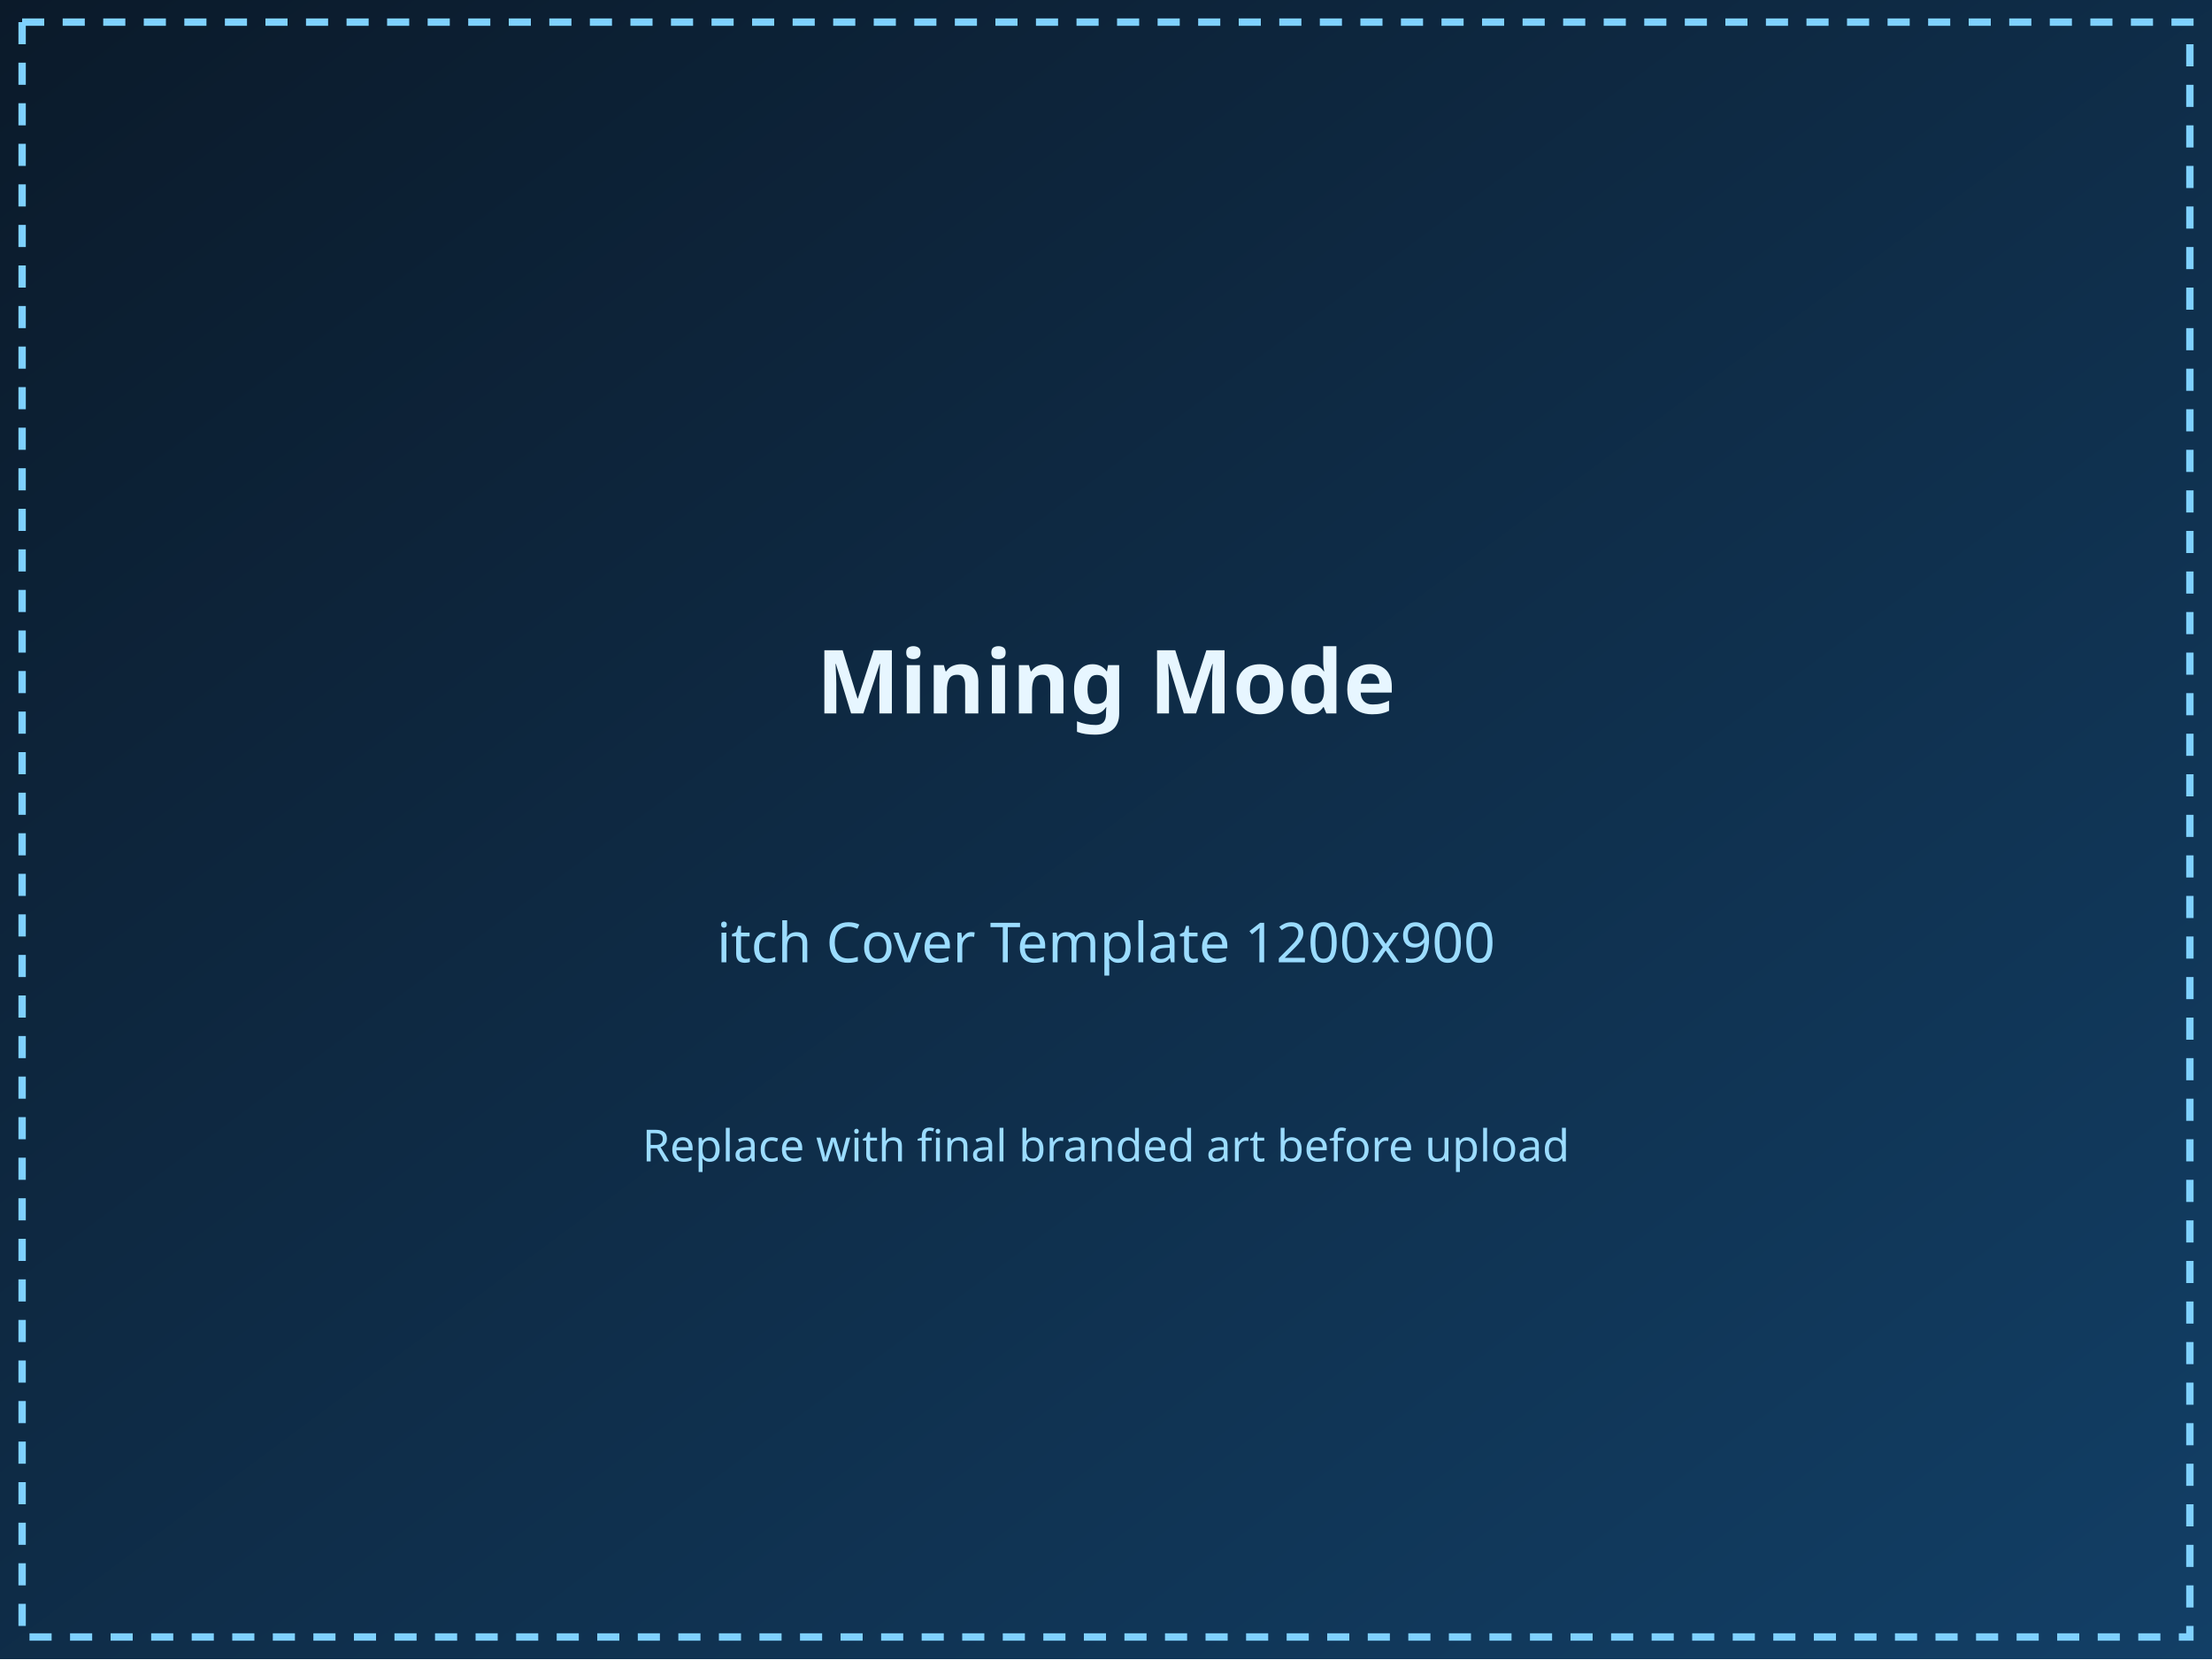
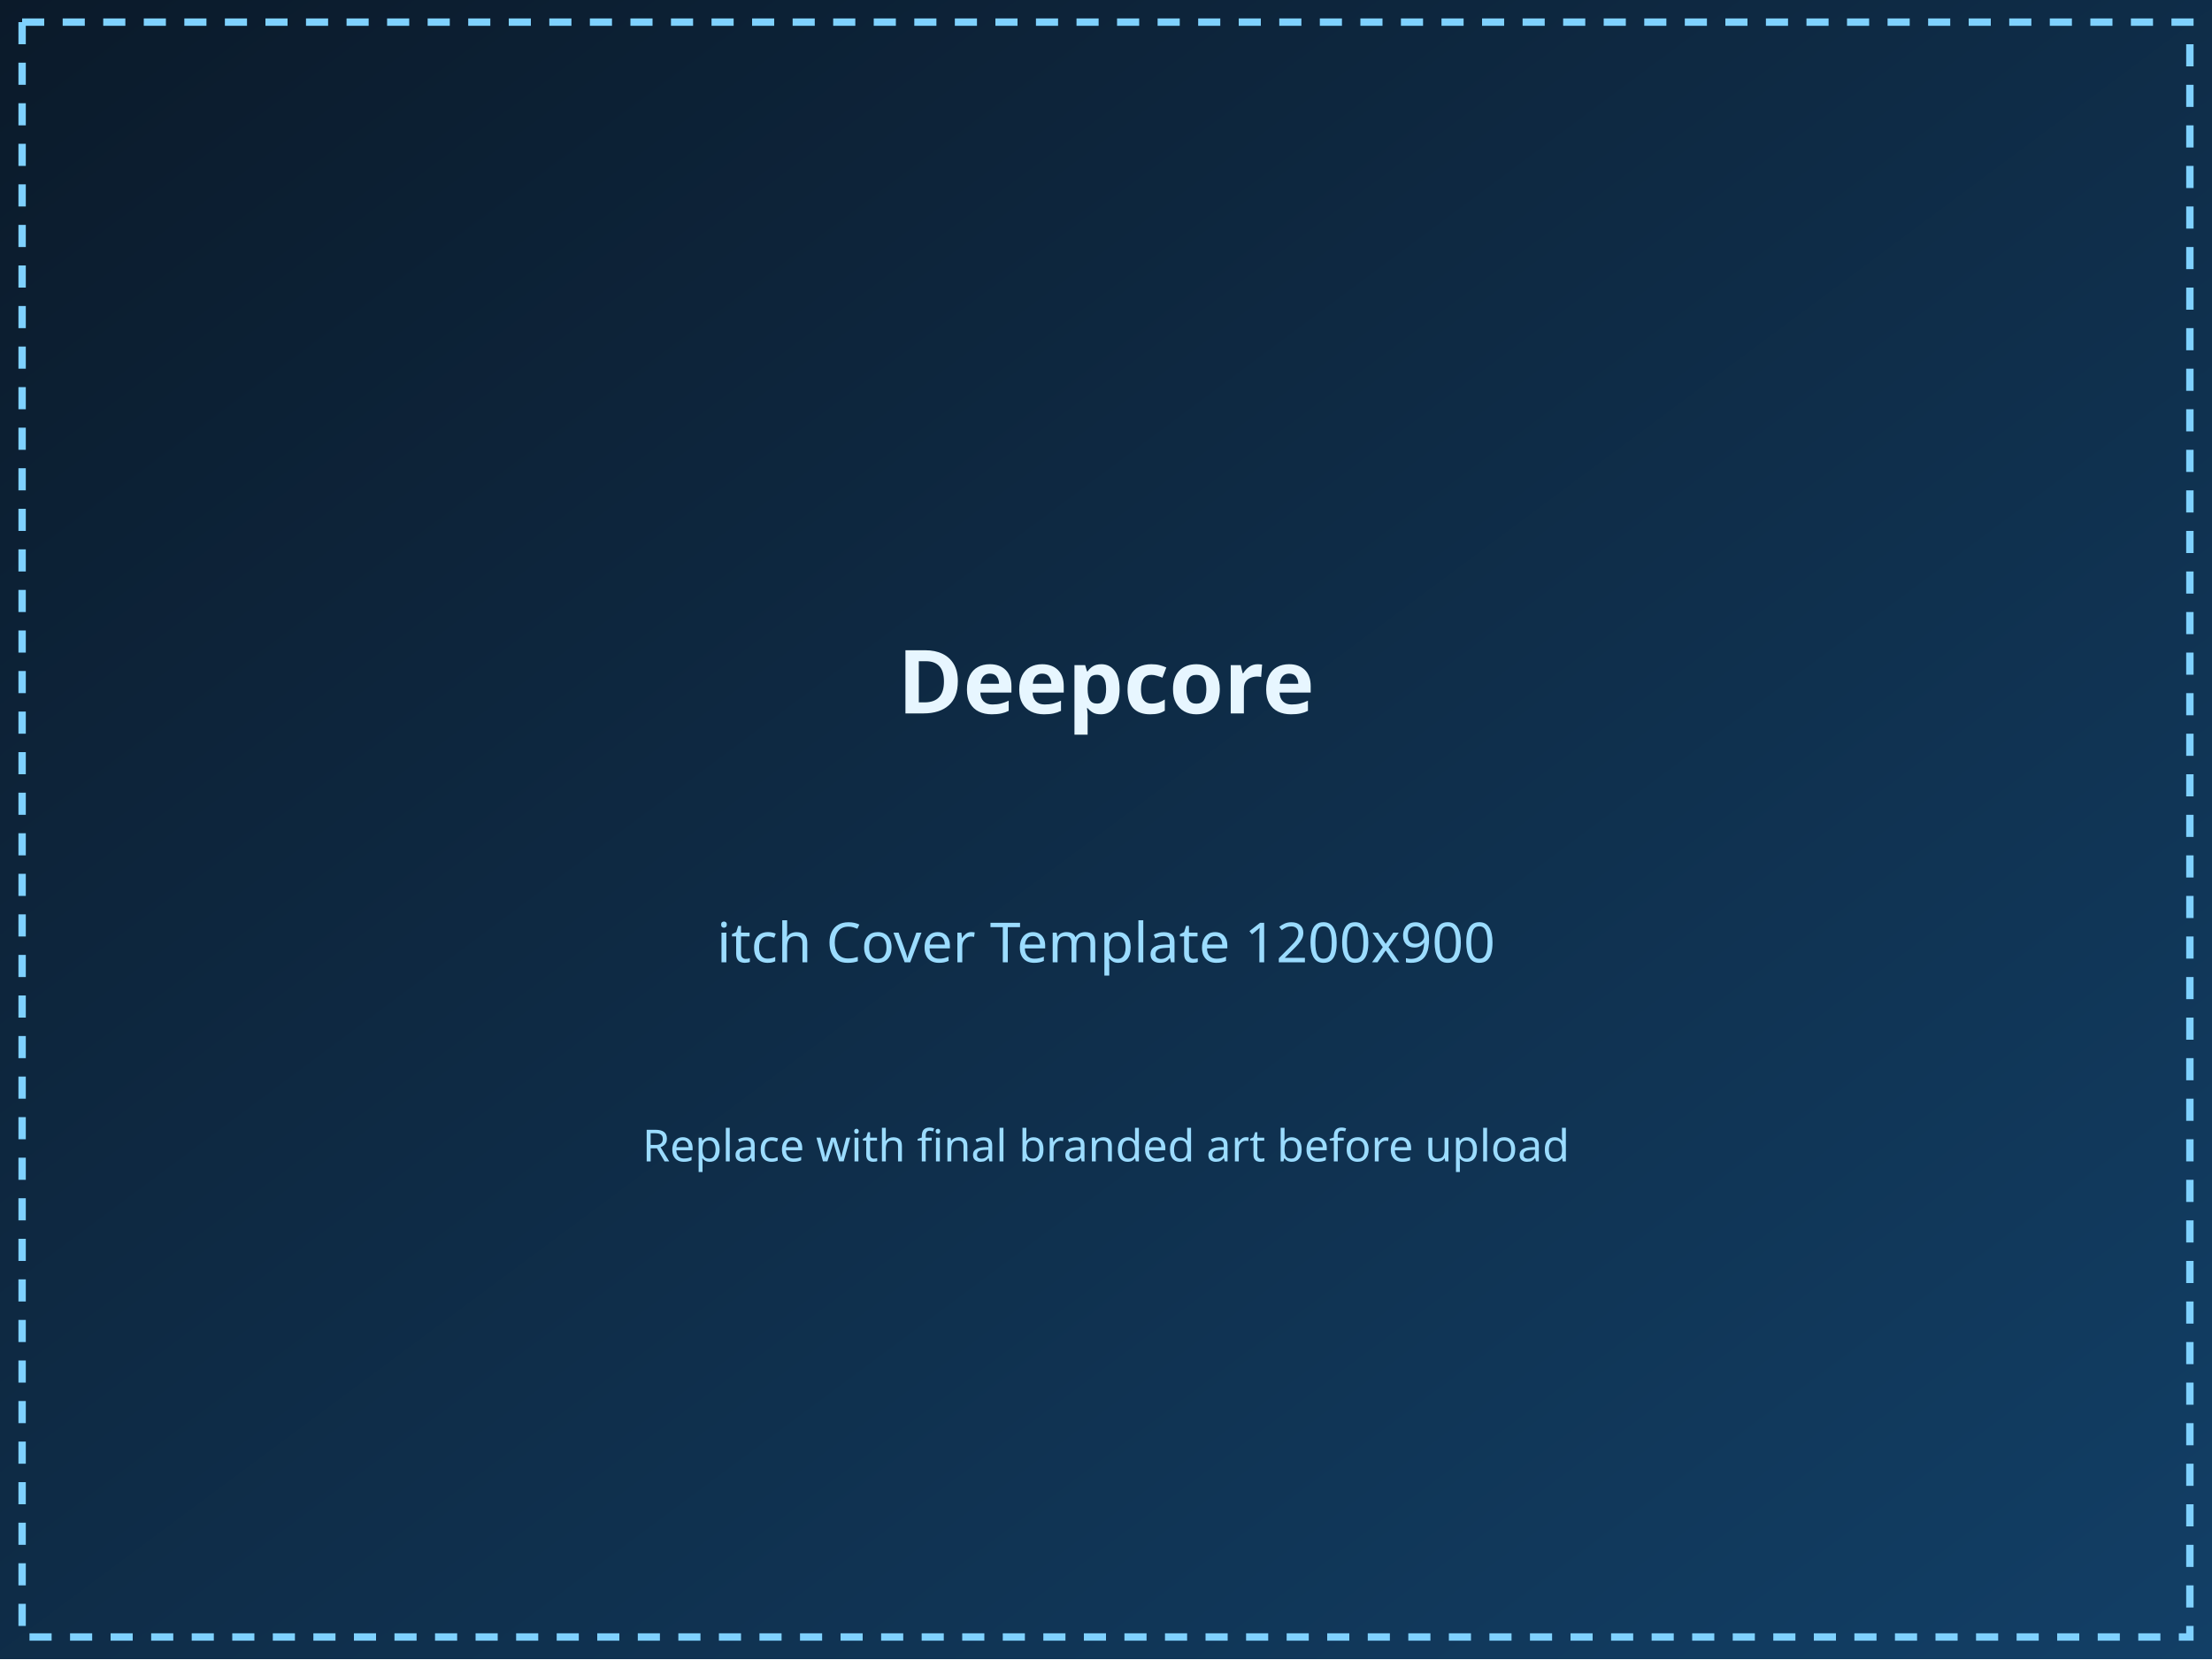
<svg xmlns="http://www.w3.org/2000/svg" width="1200" height="900" viewBox="0 0 1200 900">
  <defs>
    <linearGradient id="bg" x1="0" y1="0" x2="1" y2="1">
      <stop offset="0%" stop-color="#0b1a2a" />
      <stop offset="100%" stop-color="#123f66" />
    </linearGradient>
  </defs>
  <rect width="100%" height="100%" fill="url(#bg)" />
  <rect x="12" y="12" width="1176" height="876" fill="none" stroke="#7fd1ff" stroke-width="4" stroke-dasharray="12 10" />
-   <text x="50%" y="43%" fill="#e7f6ff" text-anchor="middle" font-family="Verdana, sans-serif" font-size="48" font-weight="700">Mining Mode</text>
+   <text x="50%" y="43%" fill="#e7f6ff" text-anchor="middle" font-family="Verdana, sans-serif" font-size="48" font-weight="700">Deepcore</text>
  <text x="50%" y="58%" fill="#9bdcff" text-anchor="middle" font-family="Verdana, sans-serif" font-size="30">itch Cover Template 1200x900</text>
  <text x="50%" y="70%" fill="#9bdcff" text-anchor="middle" font-family="Verdana, sans-serif" font-size="24">Replace with final branded art before upload</text>
</svg>
